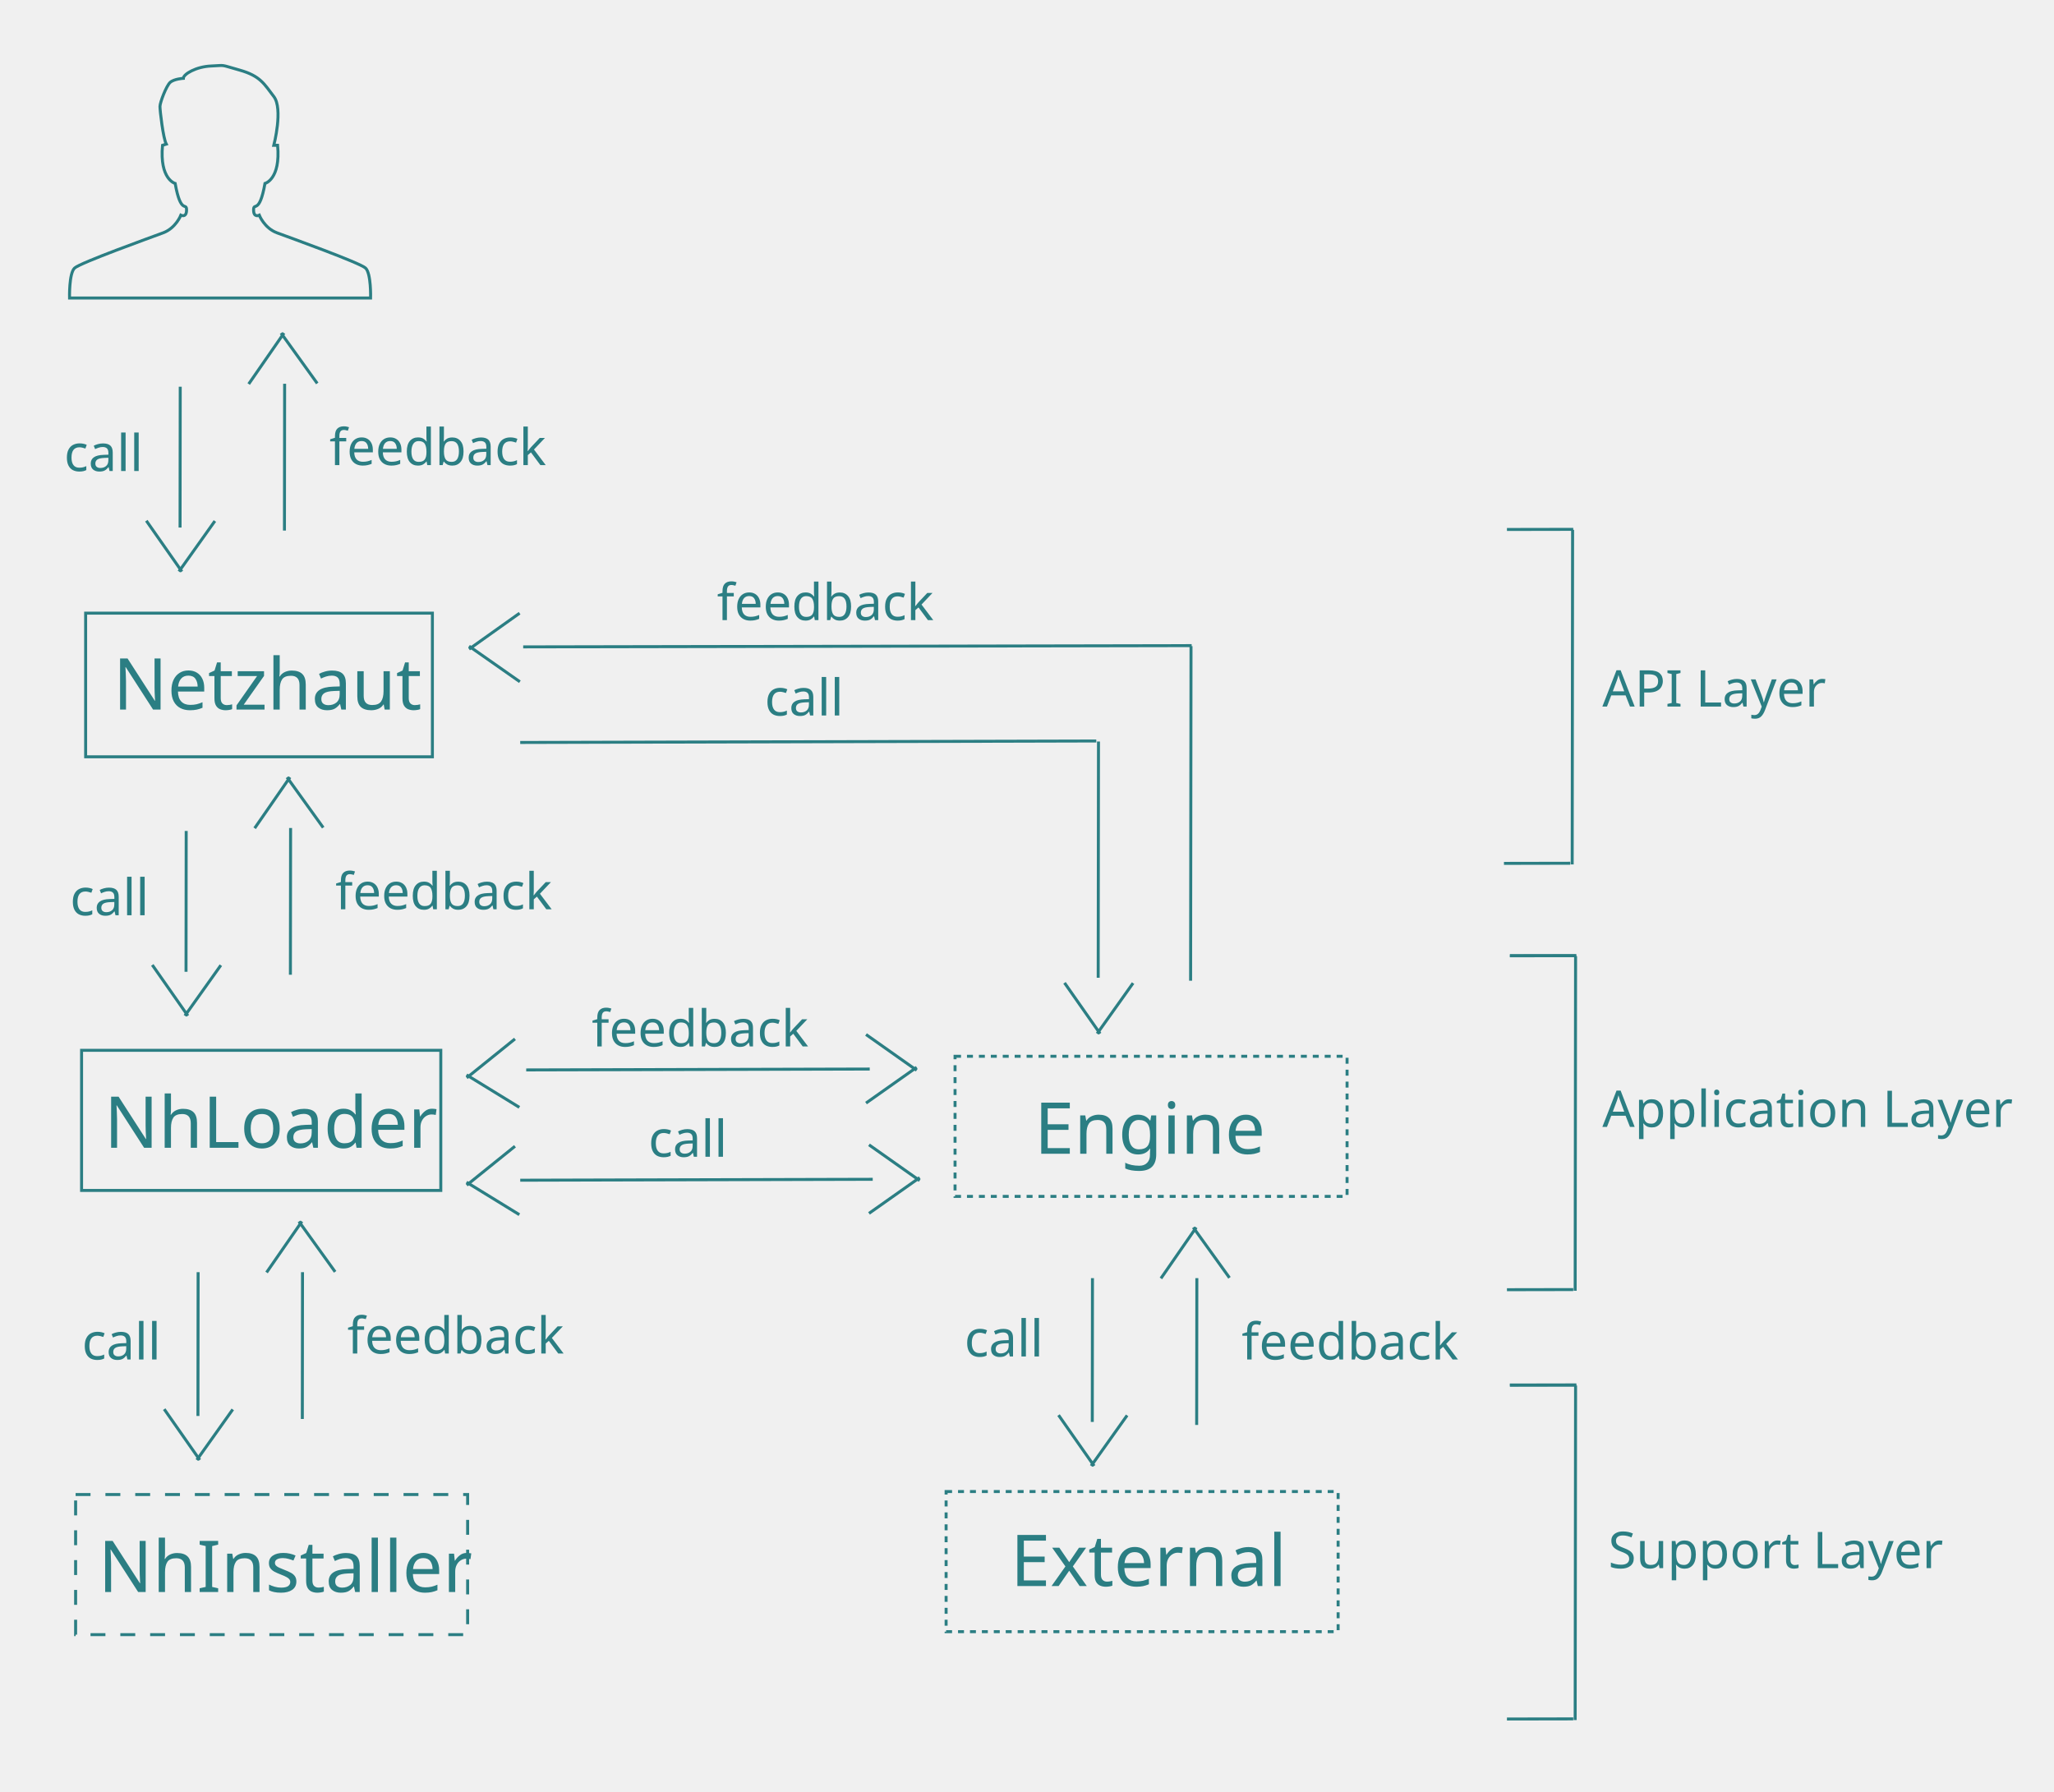
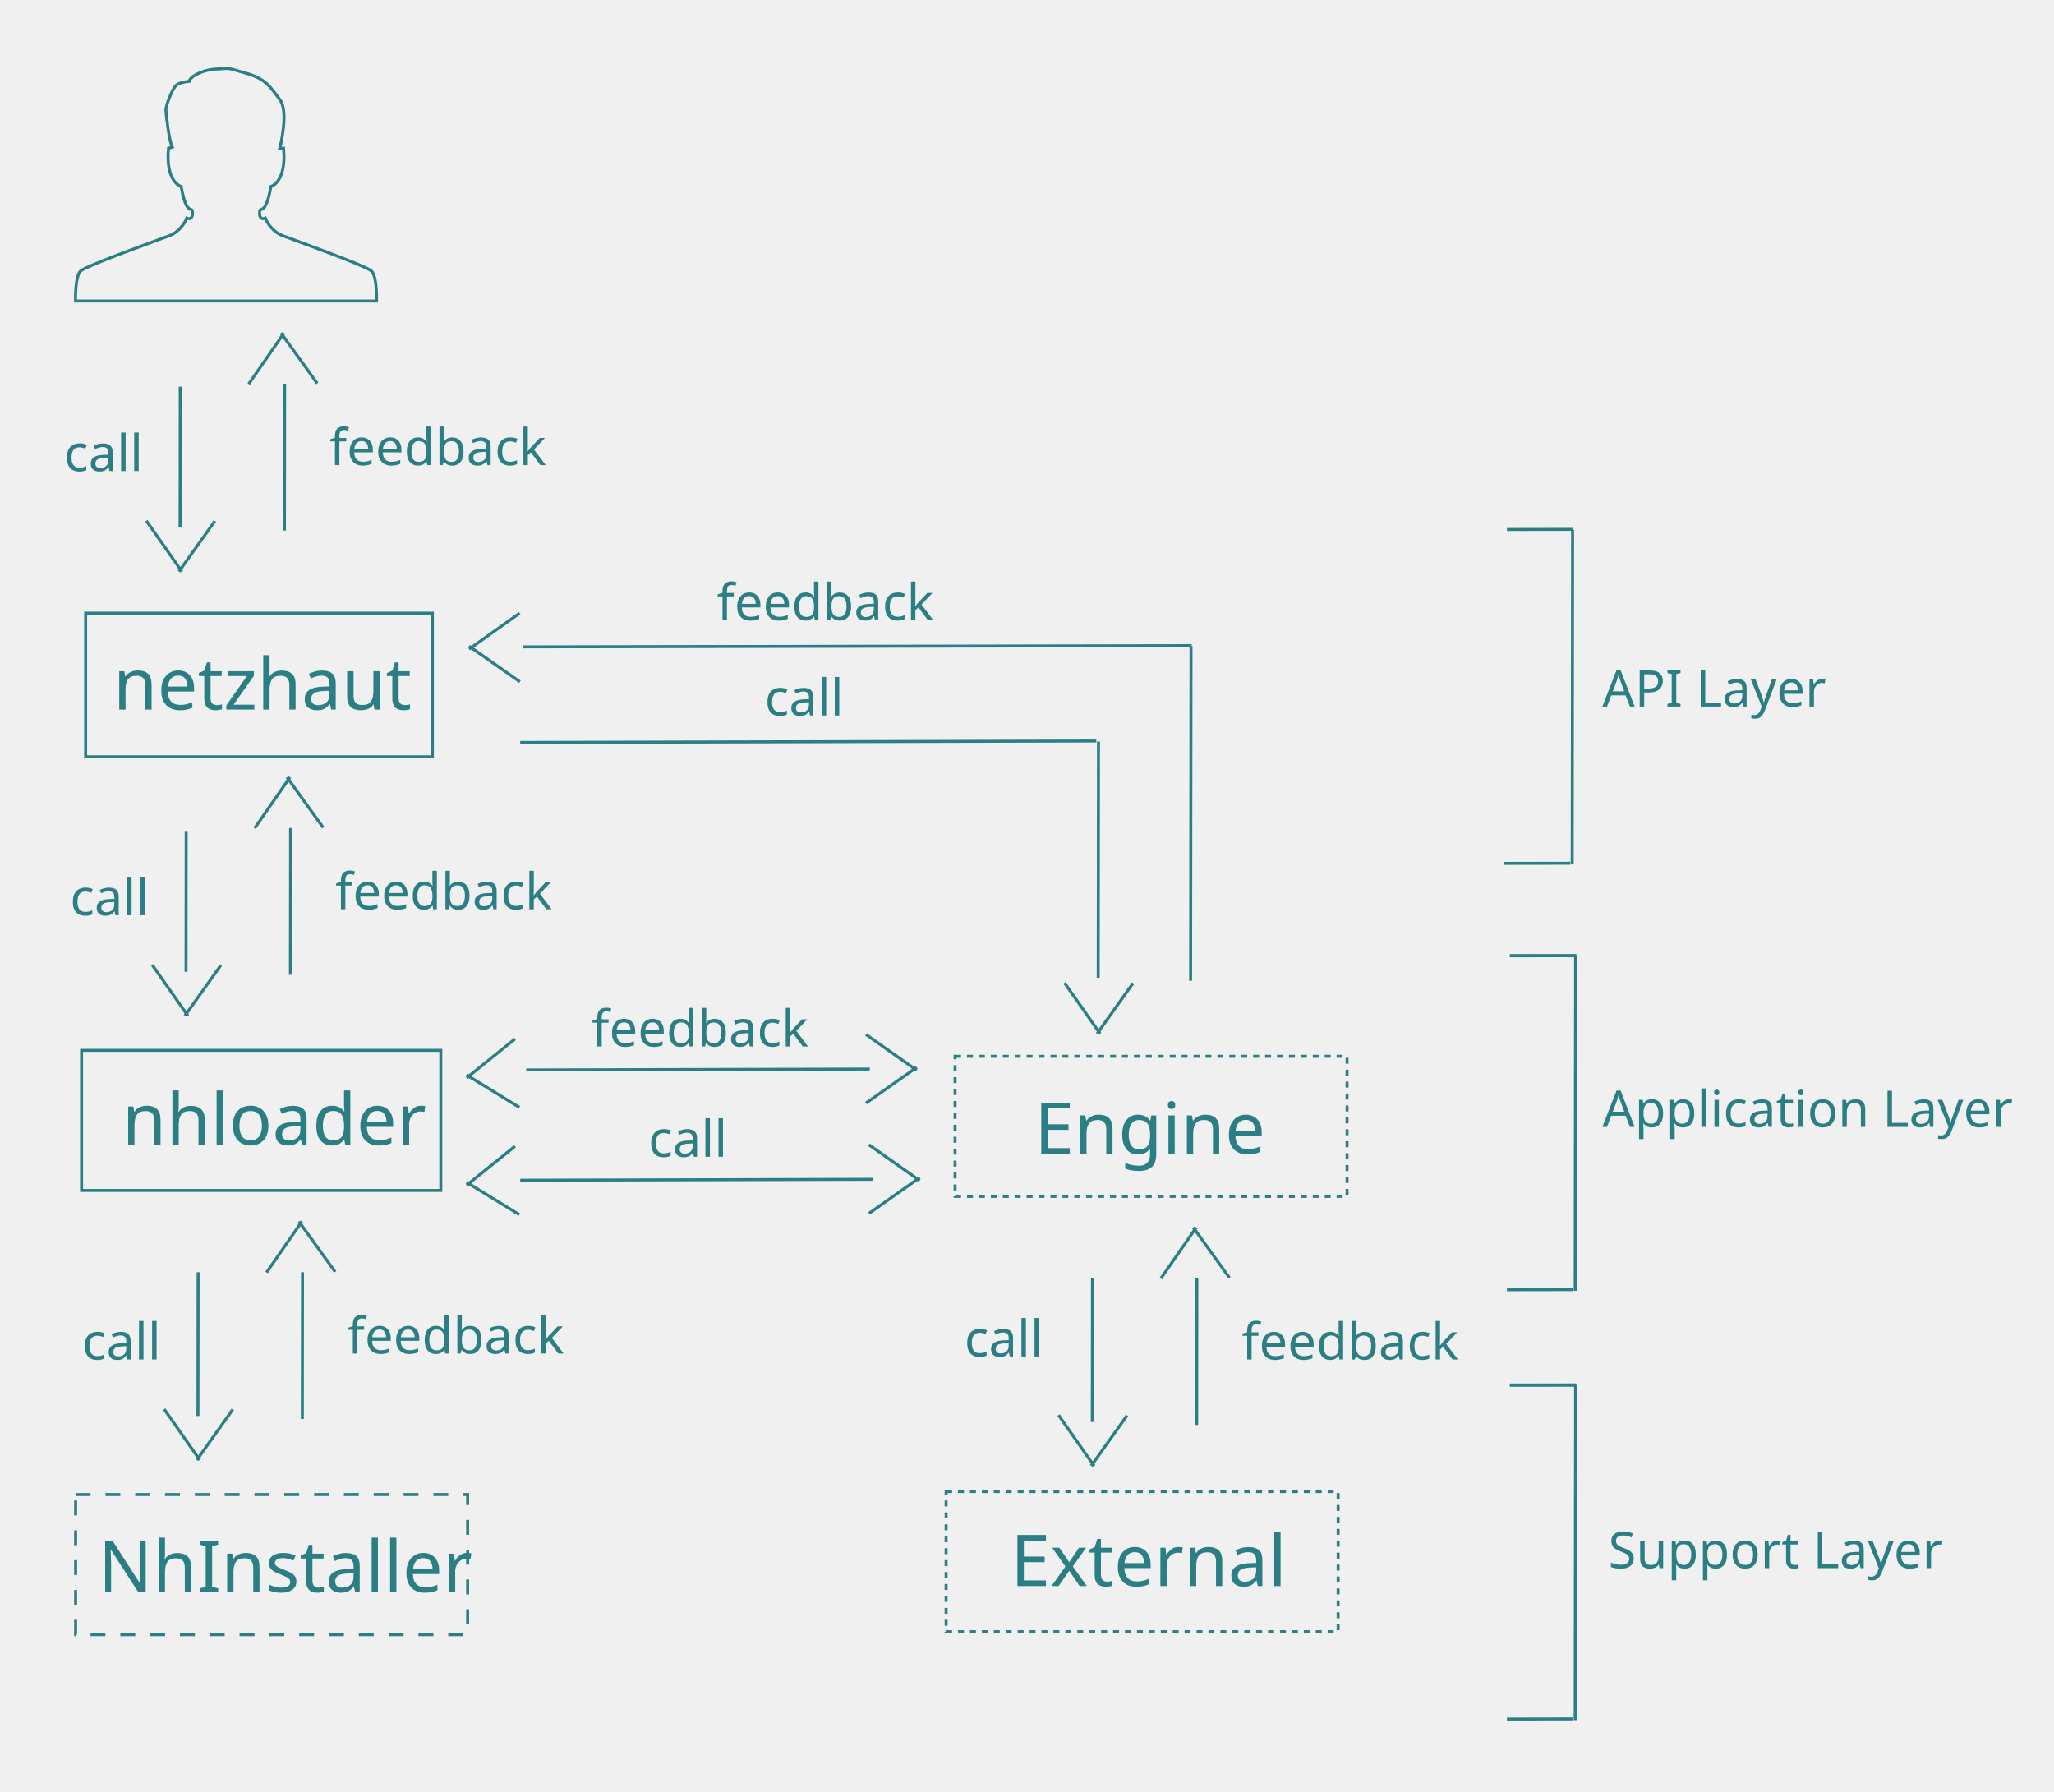
<svg xmlns="http://www.w3.org/2000/svg" width="689" height="601">
  <g>
-     <rect fill-opacity="0" id="svg_1" height="48.182" width="116.318" y="205.667" x="28.727" opacity="undefined" stroke="#2b7e83" fill="#2b7e83" />
-     <rect fill-opacity="0" id="svg_3" height="47" width="120.5" y="352.303" x="27.364" opacity="undefined" stroke="#2b7e83" fill="#2b7e83" />
-     <text xml:space="preserve" text-anchor="start" font-family="sans-serif" font-size="24" id="svg_4" y="385" x="34.955" opacity="undefined" stroke-opacity="null" stroke-dasharray="null" stroke-width="0" stroke="#2b7e83" fill="#2b7e83">NhLoader</text>
-     <text xml:space="preserve" text-anchor="start" font-family="sans-serif" font-size="24" id="svg_2" y="238" x="37.955" opacity="undefined" stroke-opacity="null" stroke-dasharray="null" stroke-width="0" stroke="#2b7e83" fill="#2b7e83">Netzhaut</text>
-     <text xml:space="preserve" text-anchor="start" font-family="sans-serif" font-size="24" id="svg_8" y="387" x="346.955" opacity="undefined" stroke-opacity="null" stroke-dasharray="null" stroke-width="0" stroke="#2b7e83" fill="#2b7e83">Engine</text>
-     <path id="svg_51" d="m91.851,48.735c0,0 3.182,-12.215 0,-16.353c-3.185,-4.138 -4.456,-6.894 -11.46,-8.867s-4.452,-1.58 -9.545,-1.378c-5.093,0.198 -9.339,2.756 -9.339,4.134c0,0 -3.182,0.198 -4.452,1.382c-1.274,1.183 -3.395,6.696 -3.395,8.077s1.061,10.642 2.121,12.612l-1.263,0.393c-1.061,11.425 4.242,12.807 4.242,12.807c1.907,10.642 3.819,6.111 3.819,8.867s-1.911,1.775 -1.911,1.775s-1.694,4.333 -5.936,5.909c-4.242,1.573 -27.792,10.044 -29.707,11.819c-1.915,1.778 -1.698,10.051 -1.698,10.051l100.985,0c0,0 0.221,-8.272 -1.694,-10.051c-1.919,-1.778 -25.468,-10.246 -29.71,-11.819c-4.242,-1.577 -5.936,-5.909 -5.936,-5.909s-1.911,0.981 -1.911,-1.775s1.911,1.775 3.822,-8.867c0,0 5.299,-1.382 4.242,-12.807l-1.274,0l-0,-0z" opacity="undefined" fill-opacity="0" stroke-dasharray="null" stroke="#2b7e83" fill="#ffffff" />
-     <line stroke-linecap="null" stroke-linejoin="null" id="svg_6" y2="302.342" x2="122.062" y1="302.342" x1="72.831" opacity="undefined" fill-opacity="null" stroke-dasharray="null" stroke-width="null" stroke="#2b7e83" fill="none" transform="rotate(270.07, 97.4464, 302.342)" />
-     <g id="svg_15" transform="rotate(-90.507, 96.845, 269.209)">
-       <line fill="none" stroke="#2b7e83" stroke-width="null" stroke-dasharray="null" stroke-opacity="null" fill-opacity="0" opacity="undefined" x1="88.345" y1="257.709" x2="105.345" y2="269.709" id="svg_12" stroke-linejoin="null" stroke-linecap="null" />
-       <line fill="none" stroke="#2b7e83" stroke-width="null" stroke-dasharray="null" stroke-opacity="null" fill-opacity="0" opacity="undefined" x1="105.345" y1="268.709" x2="88.345" y2="280.709" id="svg_13" stroke-linejoin="null" stroke-linecap="null" />
+     <rect fill="#2b7e83" stroke="#2b7e83" opacity="undefined" x="28.727" y="205.667" width="116.318" height="48.182" id="svg_1" fill-opacity="0" />
+     <rect fill="#2b7e83" stroke="#2b7e83" opacity="undefined" x="27.364" y="352.303" width="120.5" height="47" id="svg_3" fill-opacity="0" />
+     <text fill="#2b7e83" stroke="#2b7e83" stroke-width="0" stroke-dasharray="null" stroke-opacity="null" opacity="undefined" x="40.955" y="384" id="svg_4" font-size="24" font-family="sans-serif" text-anchor="start" xml:space="preserve">nhloader</text>
+     <text style="cursor: move;" fill="#2b7e83" stroke="#2b7e83" stroke-width="0" stroke-dasharray="null" stroke-opacity="null" opacity="undefined" x="37.955" y="238" id="svg_2" font-size="24" font-family="sans-serif" text-anchor="start" xml:space="preserve">netzhaut</text>
+     <text fill="#2b7e83" stroke="#2b7e83" stroke-width="0" stroke-dasharray="null" stroke-opacity="null" opacity="undefined" x="346.955" y="387" id="svg_8" font-size="24" font-family="sans-serif" text-anchor="start" xml:space="preserve">Engine</text>
+     <path fill="#ffffff" stroke="#2b7e83" stroke-dasharray="null" fill-opacity="0" opacity="undefined" d="m93.851,49.735c0,0 3.182,-12.215 0,-16.353c-3.185,-4.138 -4.456,-6.894 -11.46,-8.867s-4.452,-1.58 -9.545,-1.378c-5.093,0.198 -9.339,2.756 -9.339,4.134c0,0 -3.182,0.198 -4.452,1.382c-1.274,1.183 -3.395,6.696 -3.395,8.077s1.061,10.642 2.121,12.612l-1.263,0.393c-1.061,11.425 4.242,12.807 4.242,12.807c1.907,10.642 3.819,6.111 3.819,8.867s-1.911,1.775 -1.911,1.775s-1.694,4.333 -5.936,5.909c-4.242,1.573 -27.792,10.044 -29.707,11.819c-1.915,1.778 -1.698,10.051 -1.698,10.051l100.985,0c0,0 0.221,-8.272 -1.694,-10.051c-1.919,-1.778 -25.468,-10.246 -29.71,-11.819c-4.242,-1.577 -5.936,-5.909 -5.936,-5.909s-1.911,0.981 -1.911,-1.775s1.911,1.775 3.822,-8.867c0,0 5.299,-1.382 4.242,-12.807l-1.274,0l-0,-0z" id="svg_51" />
+     <line transform="rotate(270.07, 97.4464, 302.342)" fill="none" stroke="#2b7e83" stroke-width="null" stroke-dasharray="null" fill-opacity="null" opacity="undefined" x1="72.831" y1="302.342" x2="122.062" y2="302.342" id="svg_6" stroke-linejoin="null" stroke-linecap="null" />
+     <g transform="rotate(-90.507, 96.845, 269.209)" id="svg_15">
+       <line stroke-linecap="null" stroke-linejoin="null" id="svg_12" y2="269.709" x2="105.345" y1="257.709" x1="88.345" opacity="undefined" fill-opacity="0" stroke-opacity="null" stroke-dasharray="null" stroke-width="null" stroke="#2b7e83" fill="none" />
+       <line stroke-linecap="null" stroke-linejoin="null" id="svg_13" y2="280.709" x2="88.345" y1="268.709" x1="105.345" opacity="undefined" fill-opacity="0" stroke-opacity="null" stroke-dasharray="null" stroke-width="null" stroke="#2b7e83" fill="none" />
    </g>
-     <text xml:space="preserve" text-anchor="start" font-family="sans-serif" font-size="24" id="svg_36" y="532" x="338.955" opacity="undefined" stroke-opacity="null" stroke-dasharray="null" stroke-width="0" stroke="#2b7e83" fill="#2b7e83">External</text>
-     <line stroke-linecap="null" stroke-linejoin="null" id="svg_44" y2="302.34" x2="86.047" y1="302.34" x1="38.811" opacity="undefined" fill-opacity="null" stroke-dasharray="null" stroke-width="null" stroke="#2b7e83" fill="none" transform="rotate(270.07, 62.4293, 302.34)" />
-     <g id="svg_49" transform="rotate(90.2184, 62.551, 332.213)">
-       <line fill="none" stroke="#2b7e83" stroke-width="null" stroke-dasharray="null" stroke-opacity="null" fill-opacity="0" opacity="undefined" x1="54.051" y1="320.713" x2="71.051" y2="332.713" id="svg_45" stroke-linejoin="null" stroke-linecap="null" />
-       <line fill="none" stroke="#2b7e83" stroke-width="null" stroke-dasharray="null" stroke-opacity="null" fill-opacity="0" opacity="undefined" x1="71.051" y1="331.713" x2="54.051" y2="343.713" id="svg_46" stroke-linejoin="null" stroke-linecap="null" />
+     <text fill="#2b7e83" stroke="#2b7e83" stroke-width="0" stroke-dasharray="null" stroke-opacity="null" opacity="undefined" x="338.955" y="532" id="svg_36" font-size="24" font-family="sans-serif" text-anchor="start" xml:space="preserve">External</text>
+     <line transform="rotate(270.07, 62.4293, 302.34)" fill="none" stroke="#2b7e83" stroke-width="null" stroke-dasharray="null" fill-opacity="null" opacity="undefined" x1="38.811" y1="302.34" x2="86.047" y2="302.34" id="svg_44" stroke-linejoin="null" stroke-linecap="null" />
+     <g transform="rotate(90.2184, 62.551, 332.213)" id="svg_49">
+       <line stroke-linecap="null" stroke-linejoin="null" id="svg_45" y2="332.713" x2="71.051" y1="320.713" x1="54.051" opacity="undefined" fill-opacity="0" stroke-opacity="null" stroke-dasharray="null" stroke-width="null" stroke="#2b7e83" fill="none" />
+       <line stroke-linecap="null" stroke-linejoin="null" id="svg_46" y2="343.713" x2="54.051" y1="331.713" x1="71.051" opacity="undefined" fill-opacity="0" stroke-opacity="null" stroke-dasharray="null" stroke-width="null" stroke="#2b7e83" fill="none" />
    </g>
-     <text fill="#2b7e83" stroke="#2b7e83" stroke-width="0" stroke-dasharray="null" stroke-opacity="null" fill-opacity="null" opacity="undefined" x="23.5" y="307" id="svg_50" font-size="17" font-family="sans-serif" text-anchor="start" xml:space="preserve">call</text>
-     <text fill="#2b7e83" stroke="#2b7e83" stroke-width="0" stroke-dasharray="null" stroke-opacity="null" fill-opacity="null" opacity="undefined" x="112.5" y="305" id="svg_52" font-size="17" font-family="sans-serif" text-anchor="start" xml:space="preserve">feedback</text>
-     <line stroke-linecap="null" stroke-linejoin="null" id="svg_63" y2="272.846" x2="455.562" y1="272.846" x1="343.337" opacity="undefined" fill-opacity="null" stroke-dasharray="null" stroke-width="null" stroke="#2b7e83" fill="none" transform="rotate(270.07, 399.449, 272.846)" />
-     <g id="svg_66" transform="rotate(179.792, 165.845, 217.209)">
-       <line fill="none" stroke="#2b7e83" stroke-width="null" stroke-dasharray="null" stroke-opacity="null" fill-opacity="0" opacity="undefined" x1="157.345" y1="205.709" x2="174.345" y2="217.709" id="svg_64" stroke-linejoin="null" stroke-linecap="null" />
-       <line fill="none" stroke="#2b7e83" stroke-width="null" stroke-dasharray="null" stroke-opacity="null" fill-opacity="0" opacity="undefined" x1="174.345" y1="216.709" x2="157.345" y2="228.709" id="svg_65" stroke-linejoin="null" stroke-linecap="null" />
+     <text xml:space="preserve" text-anchor="start" font-family="sans-serif" font-size="17" id="svg_50" y="307" x="23.5" opacity="undefined" fill-opacity="null" stroke-opacity="null" stroke-dasharray="null" stroke-width="0" stroke="#2b7e83" fill="#2b7e83">call</text>
+     <text xml:space="preserve" text-anchor="start" font-family="sans-serif" font-size="17" id="svg_52" y="305" x="112.5" opacity="undefined" fill-opacity="null" stroke-opacity="null" stroke-dasharray="null" stroke-width="0" stroke="#2b7e83" fill="#2b7e83">feedback</text>
+     <line transform="rotate(270.07, 399.449, 272.846)" fill="none" stroke="#2b7e83" stroke-width="null" stroke-dasharray="null" fill-opacity="null" opacity="undefined" x1="343.337" y1="272.846" x2="455.562" y2="272.846" id="svg_63" stroke-linejoin="null" stroke-linecap="null" />
+     <g transform="rotate(179.792, 165.845, 217.209)" id="svg_66">
+       <line stroke-linecap="null" stroke-linejoin="null" id="svg_64" y2="217.709" x2="174.345" y1="205.709" x1="157.345" opacity="undefined" fill-opacity="0" stroke-opacity="null" stroke-dasharray="null" stroke-width="null" stroke="#2b7e83" fill="none" />
+       <line stroke-linecap="null" stroke-linejoin="null" id="svg_65" y2="228.709" x2="157.345" y1="216.709" x1="174.345" opacity="undefined" fill-opacity="0" stroke-opacity="null" stroke-dasharray="null" stroke-width="null" stroke="#2b7e83" fill="none" />
    </g>
-     <line stroke-linecap="null" stroke-linejoin="null" id="svg_67" y2="288.341" x2="408.046" y1="288.341" x1="328.816" opacity="undefined" fill-opacity="null" stroke-dasharray="null" stroke-width="null" stroke="#2b7e83" fill="none" transform="rotate(270.07, 368.431, 288.341)" />
-     <g id="svg_70" transform="rotate(90.2184, 368.551, 338.213)">
-       <line fill="none" stroke="#2b7e83" stroke-width="null" stroke-dasharray="null" stroke-opacity="null" fill-opacity="0" opacity="undefined" x1="360.051" y1="326.713" x2="377.051" y2="338.713" id="svg_68" stroke-linejoin="null" stroke-linecap="null" />
-       <line fill="none" stroke="#2b7e83" stroke-width="null" stroke-dasharray="null" stroke-opacity="null" fill-opacity="0" opacity="undefined" x1="377.051" y1="337.713" x2="360.051" y2="349.713" id="svg_69" stroke-linejoin="null" stroke-linecap="null" />
+     <line transform="rotate(270.07, 368.431, 288.341)" fill="none" stroke="#2b7e83" stroke-width="null" stroke-dasharray="null" fill-opacity="null" opacity="undefined" x1="328.816" y1="288.341" x2="408.046" y2="288.341" id="svg_67" stroke-linejoin="null" stroke-linecap="null" />
+     <g transform="rotate(90.2184, 368.551, 338.213)" id="svg_70">
+       <line stroke-linecap="null" stroke-linejoin="null" id="svg_68" y2="338.713" x2="377.051" y1="326.713" x1="360.051" opacity="undefined" fill-opacity="0" stroke-opacity="null" stroke-dasharray="null" stroke-width="null" stroke="#2b7e83" fill="none" />
+       <line stroke-linecap="null" stroke-linejoin="null" id="svg_69" y2="349.713" x2="360.051" y1="337.713" x1="377.051" opacity="undefined" fill-opacity="0" stroke-opacity="null" stroke-dasharray="null" stroke-width="null" stroke="#2b7e83" fill="none" />
    </g>
-     <text fill="#2b7e83" stroke="#2b7e83" stroke-width="0" stroke-dasharray="null" stroke-opacity="null" fill-opacity="null" opacity="undefined" x="256.5" y="240" id="svg_71" font-size="17" font-family="sans-serif" text-anchor="start" xml:space="preserve">call</text>
-     <line stroke-linecap="null" stroke-linejoin="null" id="svg_73" y2="248.793" x2="367.746" y1="248.793" x1="174.499" opacity="undefined" fill-opacity="null" stroke-dasharray="null" stroke-width="null" stroke="#2b7e83" fill="none" transform="rotate(179.852, 271.123, 248.793)" />
-     <text fill="#2b7e83" stroke="#2b7e83" stroke-width="0" stroke-dasharray="null" stroke-opacity="null" fill-opacity="null" opacity="undefined" x="240.5" y="208" id="svg_74" font-size="17" font-family="sans-serif" text-anchor="start" xml:space="preserve">feedback</text>
-     <line stroke-linecap="null" stroke-linejoin="null" id="svg_75" y2="216.768" x2="399.735" y1="216.768" x1="175.498" opacity="undefined" fill-opacity="null" stroke-dasharray="null" stroke-width="null" stroke="#2b7e83" fill="none" transform="rotate(179.892, 287.617, 216.768)" />
-     <line stroke-linecap="null" stroke-linejoin="null" id="svg_82" y2="395.722" x2="292.75" y1="395.722" x1="174.51" opacity="undefined" fill-opacity="null" stroke-dasharray="null" stroke-width="null" stroke="#2b7e83" fill="none" transform="rotate(179.852, 233.63, 395.722)" />
-     <g id="svg_85" transform="rotate(0.147607, 165.365, 395.935)">
-       <line fill="none" stroke="#2b7e83" stroke-width="null" stroke-dasharray="null" stroke-opacity="null" fill-opacity="0" opacity="undefined" x1="156.865" y1="395.988" x2="173.865" y2="407.988" id="svg_83" stroke-linejoin="null" stroke-linecap="null" transform="rotate(176.192, 165.365, 401.988)" />
-       <line fill="none" stroke="#2b7e83" stroke-width="null" stroke-dasharray="null" stroke-opacity="null" fill-opacity="0" opacity="undefined" x1="173.135" y1="385.012" x2="156.135" y2="397.012" id="svg_84" stroke-linejoin="null" stroke-linecap="null" transform="rotate(176.192, 164.635, 391.012)" />
+     <text xml:space="preserve" text-anchor="start" font-family="sans-serif" font-size="17" id="svg_71" y="240" x="256.5" opacity="undefined" fill-opacity="null" stroke-opacity="null" stroke-dasharray="null" stroke-width="0" stroke="#2b7e83" fill="#2b7e83">call</text>
+     <line transform="rotate(179.852, 271.123, 248.793)" fill="none" stroke="#2b7e83" stroke-width="null" stroke-dasharray="null" fill-opacity="null" opacity="undefined" x1="174.499" y1="248.793" x2="367.746" y2="248.793" id="svg_73" stroke-linejoin="null" stroke-linecap="null" />
+     <text xml:space="preserve" text-anchor="start" font-family="sans-serif" font-size="17" id="svg_74" y="208" x="240.5" opacity="undefined" fill-opacity="null" stroke-opacity="null" stroke-dasharray="null" stroke-width="0" stroke="#2b7e83" fill="#2b7e83">feedback</text>
+     <line transform="rotate(179.892, 287.617, 216.768)" fill="none" stroke="#2b7e83" stroke-width="null" stroke-dasharray="null" fill-opacity="null" opacity="undefined" x1="175.498" y1="216.768" x2="399.735" y2="216.768" id="svg_75" stroke-linejoin="null" stroke-linecap="null" />
+     <line transform="rotate(179.852, 233.63, 395.722)" fill="none" stroke="#2b7e83" stroke-width="null" stroke-dasharray="null" fill-opacity="null" opacity="undefined" x1="174.51" y1="395.722" x2="292.75" y2="395.722" id="svg_82" stroke-linejoin="null" stroke-linecap="null" />
+     <g transform="rotate(0.147607, 165.365, 395.935)" id="svg_85">
+       <line transform="rotate(176.192, 165.365, 401.988)" stroke-linecap="null" stroke-linejoin="null" id="svg_83" y2="407.988" x2="173.865" y1="395.988" x1="156.865" opacity="undefined" fill-opacity="0" stroke-opacity="null" stroke-dasharray="null" stroke-width="null" stroke="#2b7e83" fill="none" />
+       <line transform="rotate(176.192, 164.635, 391.012)" stroke-linecap="null" stroke-linejoin="null" id="svg_84" y2="397.012" x2="156.135" y1="385.012" x1="173.135" opacity="undefined" fill-opacity="0" stroke-opacity="null" stroke-dasharray="null" stroke-width="null" stroke="#2b7e83" fill="none" />
    </g>
-     <line stroke-linecap="null" stroke-linejoin="null" id="svg_86" y2="358.733" x2="291.748" y1="358.733" x1="176.513" opacity="undefined" fill-opacity="null" stroke-dasharray="null" stroke-width="null" stroke="#2b7e83" fill="none" transform="rotate(179.852, 234.13, 358.733)" />
+     <line transform="rotate(179.852, 234.13, 358.733)" fill="none" stroke="#2b7e83" stroke-width="null" stroke-dasharray="null" fill-opacity="null" opacity="undefined" x1="176.513" y1="358.733" x2="291.748" y2="358.733" id="svg_86" stroke-linejoin="null" stroke-linecap="null" />
    <g id="svg_89">
-       <line fill="none" stroke="#2b7e83" stroke-width="null" stroke-dasharray="null" stroke-opacity="null" fill-opacity="0" opacity="undefined" x1="290.5" y1="347" x2="307.5" y2="359" id="svg_87" stroke-linejoin="null" stroke-linecap="null" />
-       <line fill="none" stroke="#2b7e83" stroke-width="null" stroke-dasharray="null" stroke-opacity="null" fill-opacity="0" opacity="undefined" x1="307.5" y1="358" x2="290.5" y2="370" id="svg_88" stroke-linejoin="null" stroke-linecap="null" />
+       <line stroke-linecap="null" stroke-linejoin="null" id="svg_87" y2="359" x2="307.5" y1="347" x1="290.5" opacity="undefined" fill-opacity="0" stroke-opacity="null" stroke-dasharray="null" stroke-width="null" stroke="#2b7e83" fill="none" />
+       <line stroke-linecap="null" stroke-linejoin="null" id="svg_88" y2="370" x2="290.5" y1="358" x1="307.5" opacity="undefined" fill-opacity="0" stroke-opacity="null" stroke-dasharray="null" stroke-width="null" stroke="#2b7e83" fill="none" />
    </g>
-     <text fill="#2b7e83" stroke="#2b7e83" stroke-width="0" stroke-dasharray="null" stroke-opacity="null" fill-opacity="null" opacity="undefined" x="217.5" y="388" id="svg_90" font-size="17" font-family="sans-serif" text-anchor="start" xml:space="preserve">call</text>
-     <text style="cursor: move;" fill="#2b7e83" stroke="#2b7e83" stroke-width="0" stroke-dasharray="null" stroke-opacity="null" fill-opacity="null" opacity="undefined" x="198.5" y="351" id="svg_91" font-size="17" font-family="sans-serif" text-anchor="start" xml:space="preserve">feedback</text>
-     <line stroke-linecap="null" stroke-linejoin="null" id="svg_102" y2="453.344" x2="426.065" y1="453.344" x1="376.827" opacity="undefined" fill-opacity="null" stroke-dasharray="null" stroke-width="null" stroke="#2b7e83" fill="none" transform="rotate(270.07, 401.446, 453.344)" />
-     <g id="svg_105" transform="rotate(-90.507, 400.845, 420.209)">
-       <line fill="none" stroke="#2b7e83" stroke-width="null" stroke-dasharray="null" stroke-opacity="null" fill-opacity="0" opacity="undefined" x1="392.345" y1="408.709" x2="409.345" y2="420.709" id="svg_103" stroke-linejoin="null" stroke-linecap="null" />
-       <line fill="none" stroke="#2b7e83" stroke-width="null" stroke-dasharray="null" stroke-opacity="null" fill-opacity="0" opacity="undefined" x1="409.345" y1="419.709" x2="392.345" y2="431.709" id="svg_104" stroke-linejoin="null" stroke-linecap="null" />
+     <text xml:space="preserve" text-anchor="start" font-family="sans-serif" font-size="17" id="svg_90" y="388" x="217.5" opacity="undefined" fill-opacity="null" stroke-opacity="null" stroke-dasharray="null" stroke-width="0" stroke="#2b7e83" fill="#2b7e83">call</text>
+     <text xml:space="preserve" text-anchor="start" font-family="sans-serif" font-size="17" id="svg_91" y="351" x="198.5" opacity="undefined" fill-opacity="null" stroke-opacity="null" stroke-dasharray="null" stroke-width="0" stroke="#2b7e83" fill="#2b7e83">feedback</text>
+     <line transform="rotate(270.07, 401.446, 453.344)" fill="none" stroke="#2b7e83" stroke-width="null" stroke-dasharray="null" fill-opacity="null" opacity="undefined" x1="376.827" y1="453.344" x2="426.065" y2="453.344" id="svg_102" stroke-linejoin="null" stroke-linecap="null" />
+     <g transform="rotate(-90.507, 400.845, 420.209)" id="svg_105">
+       <line stroke-linecap="null" stroke-linejoin="null" id="svg_103" y2="420.709" x2="409.345" y1="408.709" x1="392.345" opacity="undefined" fill-opacity="0" stroke-opacity="null" stroke-dasharray="null" stroke-width="null" stroke="#2b7e83" fill="none" />
+       <line stroke-linecap="null" stroke-linejoin="null" id="svg_104" y2="431.709" x2="392.345" y1="419.709" x1="409.345" opacity="undefined" fill-opacity="0" stroke-opacity="null" stroke-dasharray="null" stroke-width="null" stroke="#2b7e83" fill="none" />
    </g>
-     <line stroke-linecap="null" stroke-linejoin="null" id="svg_106" y2="452.839" x2="390.55" y1="452.839" x1="342.31" opacity="undefined" fill-opacity="null" stroke-dasharray="null" stroke-width="null" stroke="#2b7e83" fill="none" transform="rotate(270.07, 366.43, 452.839)" />
-     <g id="svg_109" transform="rotate(90.2184, 366.551, 483.213)">
-       <line fill="none" stroke="#2b7e83" stroke-width="null" stroke-dasharray="null" stroke-opacity="null" fill-opacity="0" opacity="undefined" x1="358.051" y1="471.713" x2="375.051" y2="483.713" id="svg_107" stroke-linejoin="null" stroke-linecap="null" />
-       <line fill="none" stroke="#2b7e83" stroke-width="null" stroke-dasharray="null" stroke-opacity="null" fill-opacity="0" opacity="undefined" x1="375.051" y1="482.713" x2="358.051" y2="494.713" id="svg_108" stroke-linejoin="null" stroke-linecap="null" />
+     <line transform="rotate(270.07, 366.43, 452.839)" fill="none" stroke="#2b7e83" stroke-width="null" stroke-dasharray="null" fill-opacity="null" opacity="undefined" x1="342.31" y1="452.839" x2="390.55" y2="452.839" id="svg_106" stroke-linejoin="null" stroke-linecap="null" />
+     <g transform="rotate(90.2184, 366.551, 483.213)" id="svg_109">
+       <line stroke-linecap="null" stroke-linejoin="null" id="svg_107" y2="483.713" x2="375.051" y1="471.713" x1="358.051" opacity="undefined" fill-opacity="0" stroke-opacity="null" stroke-dasharray="null" stroke-width="null" stroke="#2b7e83" fill="none" />
+       <line stroke-linecap="null" stroke-linejoin="null" id="svg_108" y2="494.713" x2="358.051" y1="482.713" x1="375.051" opacity="undefined" fill-opacity="0" stroke-opacity="null" stroke-dasharray="null" stroke-width="null" stroke="#2b7e83" fill="none" />
    </g>
-     <text fill="#2b7e83" stroke="#2b7e83" stroke-width="0" stroke-dasharray="null" stroke-opacity="null" fill-opacity="null" opacity="undefined" x="323.5" y="455" id="svg_110" font-size="17" font-family="sans-serif" text-anchor="start" xml:space="preserve">call</text>
-     <text fill="#2b7e83" stroke="#2b7e83" stroke-width="0" stroke-dasharray="null" stroke-opacity="null" fill-opacity="null" opacity="undefined" x="416.5" y="456" id="svg_111" font-size="17" font-family="sans-serif" text-anchor="start" xml:space="preserve">feedback</text>
-     <line stroke-linecap="null" stroke-linejoin="null" id="svg_112" y2="153.345" x2="120.065" y1="153.345" x1="70.828" opacity="undefined" fill-opacity="null" stroke-dasharray="null" stroke-width="null" stroke="#2b7e83" fill="none" transform="rotate(270.07, 95.4466, 153.345)" />
-     <g id="svg_115" transform="rotate(-90.507, 94.845, 120.209)">
-       <line fill="none" stroke="#2b7e83" stroke-width="null" stroke-dasharray="null" stroke-opacity="null" fill-opacity="0" opacity="undefined" x1="86.345" y1="108.709" x2="103.345" y2="120.709" id="svg_113" stroke-linejoin="null" stroke-linecap="null" />
-       <line fill="none" stroke="#2b7e83" stroke-width="null" stroke-dasharray="null" stroke-opacity="null" fill-opacity="0" opacity="undefined" x1="103.345" y1="119.709" x2="86.345" y2="131.709" id="svg_114" stroke-linejoin="null" stroke-linecap="null" />
+     <text xml:space="preserve" text-anchor="start" font-family="sans-serif" font-size="17" id="svg_110" y="455" x="323.5" opacity="undefined" fill-opacity="null" stroke-opacity="null" stroke-dasharray="null" stroke-width="0" stroke="#2b7e83" fill="#2b7e83">call</text>
+     <text xml:space="preserve" text-anchor="start" font-family="sans-serif" font-size="17" id="svg_111" y="456" x="416.5" opacity="undefined" fill-opacity="null" stroke-opacity="null" stroke-dasharray="null" stroke-width="0" stroke="#2b7e83" fill="#2b7e83">feedback</text>
+     <line transform="rotate(270.07, 95.4466, 153.345)" fill="none" stroke="#2b7e83" stroke-width="null" stroke-dasharray="null" fill-opacity="null" opacity="undefined" x1="70.828" y1="153.345" x2="120.065" y2="153.345" id="svg_112" stroke-linejoin="null" stroke-linecap="null" />
+     <g transform="rotate(-90.507, 94.845, 120.209)" id="svg_115">
+       <line stroke-linecap="null" stroke-linejoin="null" id="svg_113" y2="120.709" x2="103.345" y1="108.709" x1="86.345" opacity="undefined" fill-opacity="0" stroke-opacity="null" stroke-dasharray="null" stroke-width="null" stroke="#2b7e83" fill="none" />
+       <line stroke-linecap="null" stroke-linejoin="null" id="svg_114" y2="131.709" x2="86.345" y1="119.709" x1="103.345" opacity="undefined" fill-opacity="0" stroke-opacity="null" stroke-dasharray="null" stroke-width="null" stroke="#2b7e83" fill="none" />
    </g>
-     <line stroke-linecap="null" stroke-linejoin="null" id="svg_116" y2="153.341" x2="84.047" y1="153.341" x1="36.812" opacity="undefined" fill-opacity="null" stroke-dasharray="null" stroke-width="null" stroke="#2b7e83" fill="none" transform="rotate(270.07, 60.4293, 153.341)" />
-     <g id="svg_119" transform="rotate(90.2184, 60.551, 183.213)">
-       <line fill="none" stroke="#2b7e83" stroke-width="null" stroke-dasharray="null" stroke-opacity="null" fill-opacity="0" opacity="undefined" x1="52.051" y1="171.713" x2="69.051" y2="183.713" id="svg_117" stroke-linejoin="null" stroke-linecap="null" />
-       <line fill="none" stroke="#2b7e83" stroke-width="null" stroke-dasharray="null" stroke-opacity="null" fill-opacity="0" opacity="undefined" x1="69.051" y1="182.713" x2="52.051" y2="194.713" id="svg_118" stroke-linejoin="null" stroke-linecap="null" />
+     <line transform="rotate(270.07, 60.4293, 153.341)" fill="none" stroke="#2b7e83" stroke-width="null" stroke-dasharray="null" fill-opacity="null" opacity="undefined" x1="36.812" y1="153.341" x2="84.047" y2="153.341" id="svg_116" stroke-linejoin="null" stroke-linecap="null" />
+     <g transform="rotate(90.2184, 60.551, 183.213)" id="svg_119">
+       <line stroke-linecap="null" stroke-linejoin="null" id="svg_117" y2="183.713" x2="69.051" y1="171.713" x1="52.051" opacity="undefined" fill-opacity="0" stroke-opacity="null" stroke-dasharray="null" stroke-width="null" stroke="#2b7e83" fill="none" />
+       <line stroke-linecap="null" stroke-linejoin="null" id="svg_118" y2="194.713" x2="52.051" y1="182.713" x1="69.051" opacity="undefined" fill-opacity="0" stroke-opacity="null" stroke-dasharray="null" stroke-width="null" stroke="#2b7e83" fill="none" />
    </g>
-     <text fill="#2b7e83" stroke="#2b7e83" stroke-width="0" stroke-dasharray="null" stroke-opacity="null" fill-opacity="null" opacity="undefined" x="21.5" y="158" id="svg_120" font-size="17" font-family="sans-serif" text-anchor="start" xml:space="preserve">call</text>
-     <text fill="#2b7e83" stroke="#2b7e83" stroke-width="0" stroke-dasharray="null" stroke-opacity="null" fill-opacity="null" opacity="undefined" x="110.5" y="156" id="svg_121" font-size="17" font-family="sans-serif" text-anchor="start" xml:space="preserve">feedback</text>
-     <rect fill-opacity="0" id="svg_122" height="47" width="131.5" y="501.303" x="25.364" opacity="undefined" stroke="#2b7e83" fill="#2b7e83" stroke-dasharray="5,5" />
-     <text xml:space="preserve" text-anchor="start" font-family="sans-serif" font-size="24" id="svg_123" y="534" x="32.955" opacity="undefined" stroke-opacity="null" stroke-dasharray="null" stroke-width="0" stroke="#2b7e83" fill="#2b7e83">NhInstaller</text>
-     <line stroke-linecap="null" stroke-linejoin="null" id="svg_124" y2="451.343" x2="126.063" y1="451.343" x1="76.83" opacity="undefined" fill-opacity="null" stroke-dasharray="null" stroke-width="null" stroke="#2b7e83" fill="none" transform="rotate(270.07, 101.446, 451.343)" />
-     <g id="svg_127" transform="rotate(-90.507, 100.845, 418.209)">
-       <line fill="none" stroke="#2b7e83" stroke-width="null" stroke-dasharray="null" stroke-opacity="null" fill-opacity="0" opacity="undefined" x1="92.345" y1="406.709" x2="109.345" y2="418.709" id="svg_125" stroke-linejoin="null" stroke-linecap="null" />
-       <line fill="none" stroke="#2b7e83" stroke-width="null" stroke-dasharray="null" stroke-opacity="null" fill-opacity="0" opacity="undefined" x1="109.345" y1="417.709" x2="92.345" y2="429.709" id="svg_126" stroke-linejoin="null" stroke-linecap="null" />
+     <text xml:space="preserve" text-anchor="start" font-family="sans-serif" font-size="17" id="svg_120" y="158" x="21.5" opacity="undefined" fill-opacity="null" stroke-opacity="null" stroke-dasharray="null" stroke-width="0" stroke="#2b7e83" fill="#2b7e83">call</text>
+     <text xml:space="preserve" text-anchor="start" font-family="sans-serif" font-size="17" id="svg_121" y="156" x="110.5" opacity="undefined" fill-opacity="null" stroke-opacity="null" stroke-dasharray="null" stroke-width="0" stroke="#2b7e83" fill="#2b7e83">feedback</text>
+     <rect stroke-dasharray="5,5" fill="#2b7e83" stroke="#2b7e83" opacity="undefined" x="25.364" y="501.303" width="131.5" height="47" id="svg_122" fill-opacity="0" />
+     <text fill="#2b7e83" stroke="#2b7e83" stroke-width="0" stroke-dasharray="null" stroke-opacity="null" opacity="undefined" x="32.955" y="534" id="svg_123" font-size="24" font-family="sans-serif" text-anchor="start" xml:space="preserve">NhInstaller</text>
+     <line transform="rotate(270.07, 101.446, 451.343)" fill="none" stroke="#2b7e83" stroke-width="null" stroke-dasharray="null" fill-opacity="null" opacity="undefined" x1="76.83" y1="451.343" x2="126.063" y2="451.343" id="svg_124" stroke-linejoin="null" stroke-linecap="null" />
+     <g transform="rotate(-90.507, 100.845, 418.209)" id="svg_127">
+       <line stroke-linecap="null" stroke-linejoin="null" id="svg_125" y2="418.709" x2="109.345" y1="406.709" x1="92.345" opacity="undefined" fill-opacity="0" stroke-opacity="null" stroke-dasharray="null" stroke-width="null" stroke="#2b7e83" fill="none" />
+       <line stroke-linecap="null" stroke-linejoin="null" id="svg_126" y2="429.709" x2="92.345" y1="417.709" x1="109.345" opacity="undefined" fill-opacity="0" stroke-opacity="null" stroke-dasharray="null" stroke-width="null" stroke="#2b7e83" fill="none" />
    </g>
-     <line stroke-linecap="null" stroke-linejoin="null" id="svg_128" y2="450.84" x2="90.549" y1="450.84" x1="42.311" opacity="undefined" fill-opacity="null" stroke-dasharray="null" stroke-width="null" stroke="#2b7e83" fill="none" transform="rotate(270.07, 66.4299, 450.84)" />
-     <g id="svg_131" transform="rotate(90.2184, 66.551, 481.213)">
-       <line fill="none" stroke="#2b7e83" stroke-width="null" stroke-dasharray="null" stroke-opacity="null" fill-opacity="0" opacity="undefined" x1="58.051" y1="469.713" x2="75.051" y2="481.713" id="svg_129" stroke-linejoin="null" stroke-linecap="null" />
-       <line fill="none" stroke="#2b7e83" stroke-width="null" stroke-dasharray="null" stroke-opacity="null" fill-opacity="0" opacity="undefined" x1="75.051" y1="480.713" x2="58.051" y2="492.713" id="svg_130" stroke-linejoin="null" stroke-linecap="null" />
+     <line transform="rotate(270.07, 66.4299, 450.84)" fill="none" stroke="#2b7e83" stroke-width="null" stroke-dasharray="null" fill-opacity="null" opacity="undefined" x1="42.311" y1="450.84" x2="90.549" y2="450.84" id="svg_128" stroke-linejoin="null" stroke-linecap="null" />
+     <g transform="rotate(90.2184, 66.551, 481.213)" id="svg_131">
+       <line stroke-linecap="null" stroke-linejoin="null" id="svg_129" y2="481.713" x2="75.051" y1="469.713" x1="58.051" opacity="undefined" fill-opacity="0" stroke-opacity="null" stroke-dasharray="null" stroke-width="null" stroke="#2b7e83" fill="none" />
+       <line stroke-linecap="null" stroke-linejoin="null" id="svg_130" y2="492.713" x2="58.051" y1="480.713" x1="75.051" opacity="undefined" fill-opacity="0" stroke-opacity="null" stroke-dasharray="null" stroke-width="null" stroke="#2b7e83" fill="none" />
    </g>
-     <text fill="#2b7e83" stroke="#2b7e83" stroke-width="0" stroke-dasharray="null" stroke-opacity="null" fill-opacity="null" opacity="undefined" x="27.5" y="456" id="svg_132" font-size="17" font-family="sans-serif" text-anchor="start" xml:space="preserve">call</text>
-     <text fill="#2b7e83" stroke="#2b7e83" stroke-width="0" stroke-dasharray="null" stroke-opacity="null" fill-opacity="null" opacity="undefined" x="116.5" y="454" id="svg_133" font-size="17" font-family="sans-serif" text-anchor="start" xml:space="preserve">feedback</text>
-     <rect fill-opacity="0" id="svg_134" height="47" width="131.5" y="354.303" x="320.364" opacity="undefined" stroke="#2b7e83" fill="#2b7e83" stroke-dasharray="2,2" />
-     <rect fill-opacity="0" id="svg_135" height="47" width="131.5" y="500.303" x="317.364" opacity="undefined" stroke="#2b7e83" fill="#2b7e83" stroke-dasharray="2,2" />
-     <line transform="rotate(270.07, 527.449, 233.846)" stroke-linecap="null" stroke-linejoin="null" id="svg_9" y2="233.846" x2="583.562" y1="233.846" x1="471.337" opacity="undefined" fill-opacity="null" stroke-dasharray="null" stroke-width="null" stroke="#2b7e83" fill="none" />
-     <line transform="rotate(179.892, 516.614, 177.578)" stroke-linecap="null" stroke-linejoin="null" id="svg_10" y2="177.578" x2="527.736" y1="177.578" x1="505.493" opacity="undefined" fill-opacity="null" stroke-dasharray="null" stroke-width="null" stroke="#2b7e83" fill="none" />
-     <line transform="rotate(179.892, 515.614, 289.578)" stroke-linecap="null" stroke-linejoin="null" id="svg_11" y2="289.578" x2="526.736" y1="289.578" x1="504.493" opacity="undefined" fill-opacity="null" stroke-dasharray="null" stroke-width="null" stroke="#2b7e83" fill="none" />
-     <text fill="#2b7e83" stroke="#2b7e83" stroke-width="0" stroke-dasharray="null" stroke-opacity="null" fill-opacity="null" opacity="undefined" x="537.5" y="237" id="svg_16" font-size="17" font-family="sans-serif" text-anchor="start" xml:space="preserve">API Layer</text>
-     <line transform="rotate(270.07, 528.449, 376.846)" stroke-linecap="null" stroke-linejoin="null" id="svg_17" y2="376.846" x2="584.562" y1="376.846" x1="472.337" opacity="undefined" fill-opacity="null" stroke-dasharray="null" stroke-width="null" stroke="#2b7e83" fill="none" />
-     <line transform="rotate(179.892, 517.614, 320.578)" stroke-linecap="null" stroke-linejoin="null" id="svg_18" y2="320.578" x2="528.736" y1="320.578" x1="506.493" opacity="undefined" fill-opacity="null" stroke-dasharray="null" stroke-width="null" stroke="#2b7e83" fill="none" />
-     <line transform="rotate(179.892, 516.614, 432.578)" stroke-linecap="null" stroke-linejoin="null" id="svg_19" y2="432.578" x2="527.736" y1="432.578" x1="505.493" opacity="undefined" fill-opacity="null" stroke-dasharray="null" stroke-width="null" stroke="#2b7e83" fill="none" />
-     <text fill="#2b7e83" stroke="#2b7e83" stroke-width="0" stroke-dasharray="null" stroke-opacity="null" fill-opacity="null" opacity="undefined" x="537.5" y="378" id="svg_20" font-size="17" font-family="sans-serif" text-anchor="start" xml:space="preserve">Application Layer</text>
-     <line stroke-linecap="null" stroke-linejoin="null" id="svg_22" y2="320.578" x2="528.736" y1="320.578" x1="506.493" opacity="undefined" fill-opacity="null" stroke-dasharray="null" stroke-width="null" stroke="#2b7e83" fill="none" />
-     <text fill="#2b7e83" stroke="#2b7e83" stroke-width="0" stroke-dasharray="null" stroke-opacity="null" fill-opacity="null" opacity="undefined" x="539.5" y="526" id="svg_27" font-size="17" font-family="sans-serif" text-anchor="start" xml:space="preserve">Support Layer</text>
-     <line transform="rotate(270.07, 528.449, 520.846)" stroke-linecap="null" stroke-linejoin="null" id="svg_34" y2="520.846" x2="584.562" y1="520.846" x1="472.337" opacity="undefined" fill-opacity="null" stroke-dasharray="null" stroke-width="null" stroke="#2b7e83" fill="none" />
-     <line transform="rotate(179.892, 517.614, 464.578)" stroke-linecap="null" stroke-linejoin="null" id="svg_35" y2="464.578" x2="528.736" y1="464.578" x1="506.493" opacity="undefined" fill-opacity="null" stroke-dasharray="null" stroke-width="null" stroke="#2b7e83" fill="none" />
-     <line transform="rotate(179.892, 516.614, 576.578)" stroke-linecap="null" stroke-linejoin="null" id="svg_37" y2="576.578" x2="527.736" y1="576.578" x1="505.493" opacity="undefined" fill-opacity="null" stroke-dasharray="null" stroke-width="null" stroke="#2b7e83" fill="none" />
-     <line stroke-linecap="null" stroke-linejoin="null" id="svg_38" y2="464.578" x2="528.736" y1="464.578" x1="506.493" opacity="undefined" fill-opacity="null" stroke-dasharray="null" stroke-width="null" stroke="#2b7e83" fill="none" />
+     <text xml:space="preserve" text-anchor="start" font-family="sans-serif" font-size="17" id="svg_132" y="456" x="27.5" opacity="undefined" fill-opacity="null" stroke-opacity="null" stroke-dasharray="null" stroke-width="0" stroke="#2b7e83" fill="#2b7e83">call</text>
+     <text xml:space="preserve" text-anchor="start" font-family="sans-serif" font-size="17" id="svg_133" y="454" x="116.5" opacity="undefined" fill-opacity="null" stroke-opacity="null" stroke-dasharray="null" stroke-width="0" stroke="#2b7e83" fill="#2b7e83">feedback</text>
+     <rect stroke-dasharray="2,2" fill="#2b7e83" stroke="#2b7e83" opacity="undefined" x="320.364" y="354.303" width="131.5" height="47" id="svg_134" fill-opacity="0" />
+     <rect stroke-dasharray="2,2" fill="#2b7e83" stroke="#2b7e83" opacity="undefined" x="317.364" y="500.303" width="131.5" height="47" id="svg_135" fill-opacity="0" />
+     <line fill="none" stroke="#2b7e83" stroke-width="null" stroke-dasharray="null" fill-opacity="null" opacity="undefined" x1="471.337" y1="233.846" x2="583.562" y2="233.846" id="svg_9" stroke-linejoin="null" stroke-linecap="null" transform="rotate(270.07, 527.449, 233.846)" />
+     <line fill="none" stroke="#2b7e83" stroke-width="null" stroke-dasharray="null" fill-opacity="null" opacity="undefined" x1="505.493" y1="177.578" x2="527.736" y2="177.578" id="svg_10" stroke-linejoin="null" stroke-linecap="null" transform="rotate(179.892, 516.614, 177.578)" />
+     <line fill="none" stroke="#2b7e83" stroke-width="null" stroke-dasharray="null" fill-opacity="null" opacity="undefined" x1="504.493" y1="289.578" x2="526.736" y2="289.578" id="svg_11" stroke-linejoin="null" stroke-linecap="null" transform="rotate(179.892, 515.614, 289.578)" />
+     <text xml:space="preserve" text-anchor="start" font-family="sans-serif" font-size="17" id="svg_16" y="237" x="537.5" opacity="undefined" fill-opacity="null" stroke-opacity="null" stroke-dasharray="null" stroke-width="0" stroke="#2b7e83" fill="#2b7e83">API Layer</text>
+     <line fill="none" stroke="#2b7e83" stroke-width="null" stroke-dasharray="null" fill-opacity="null" opacity="undefined" x1="472.337" y1="376.846" x2="584.562" y2="376.846" id="svg_17" stroke-linejoin="null" stroke-linecap="null" transform="rotate(270.07, 528.449, 376.846)" />
+     <line fill="none" stroke="#2b7e83" stroke-width="null" stroke-dasharray="null" fill-opacity="null" opacity="undefined" x1="506.493" y1="320.578" x2="528.736" y2="320.578" id="svg_18" stroke-linejoin="null" stroke-linecap="null" transform="rotate(179.892, 517.614, 320.578)" />
+     <line fill="none" stroke="#2b7e83" stroke-width="null" stroke-dasharray="null" fill-opacity="null" opacity="undefined" x1="505.493" y1="432.578" x2="527.736" y2="432.578" id="svg_19" stroke-linejoin="null" stroke-linecap="null" transform="rotate(179.892, 516.614, 432.578)" />
+     <text xml:space="preserve" text-anchor="start" font-family="sans-serif" font-size="17" id="svg_20" y="378" x="537.5" opacity="undefined" fill-opacity="null" stroke-opacity="null" stroke-dasharray="null" stroke-width="0" stroke="#2b7e83" fill="#2b7e83">Application Layer</text>
+     <line fill="none" stroke="#2b7e83" stroke-width="null" stroke-dasharray="null" fill-opacity="null" opacity="undefined" x1="506.493" y1="320.578" x2="528.736" y2="320.578" id="svg_22" stroke-linejoin="null" stroke-linecap="null" />
+     <text xml:space="preserve" text-anchor="start" font-family="sans-serif" font-size="17" id="svg_27" y="526" x="539.5" opacity="undefined" fill-opacity="null" stroke-opacity="null" stroke-dasharray="null" stroke-width="0" stroke="#2b7e83" fill="#2b7e83">Support Layer</text>
+     <line fill="none" stroke="#2b7e83" stroke-width="null" stroke-dasharray="null" fill-opacity="null" opacity="undefined" x1="472.337" y1="520.846" x2="584.562" y2="520.846" id="svg_34" stroke-linejoin="null" stroke-linecap="null" transform="rotate(270.07, 528.449, 520.846)" />
+     <line fill="none" stroke="#2b7e83" stroke-width="null" stroke-dasharray="null" fill-opacity="null" opacity="undefined" x1="506.493" y1="464.578" x2="528.736" y2="464.578" id="svg_35" stroke-linejoin="null" stroke-linecap="null" transform="rotate(179.892, 517.614, 464.578)" />
+     <line fill="none" stroke="#2b7e83" stroke-width="null" stroke-dasharray="null" fill-opacity="null" opacity="undefined" x1="505.493" y1="576.578" x2="527.736" y2="576.578" id="svg_37" stroke-linejoin="null" stroke-linecap="null" transform="rotate(179.892, 516.614, 576.578)" />
+     <line fill="none" stroke="#2b7e83" stroke-width="null" stroke-dasharray="null" fill-opacity="null" opacity="undefined" x1="506.493" y1="464.578" x2="528.736" y2="464.578" id="svg_38" stroke-linejoin="null" stroke-linecap="null" />
    <g id="svg_14">
-       <line fill="none" stroke="#2b7e83" stroke-width="null" stroke-dasharray="null" stroke-opacity="null" fill-opacity="0" opacity="undefined" x1="291.5" y1="384" x2="308.5" y2="396" id="svg_5" stroke-linejoin="null" stroke-linecap="null" />
-       <line fill="none" stroke="#2b7e83" stroke-width="null" stroke-dasharray="null" stroke-opacity="null" fill-opacity="0" opacity="undefined" x1="308.5" y1="395" x2="291.5" y2="407" id="svg_7" stroke-linejoin="null" stroke-linecap="null" />
+       <line stroke-linecap="null" stroke-linejoin="null" id="svg_5" y2="396" x2="308.5" y1="384" x1="291.5" opacity="undefined" fill-opacity="0" stroke-opacity="null" stroke-dasharray="null" stroke-width="null" stroke="#2b7e83" fill="none" />
+       <line stroke-linecap="null" stroke-linejoin="null" id="svg_7" y2="407" x2="291.5" y1="395" x1="308.5" opacity="undefined" fill-opacity="0" stroke-opacity="null" stroke-dasharray="null" stroke-width="null" stroke="#2b7e83" fill="none" />
    </g>
-     <g id="svg_24" transform="rotate(0.147607, 165.365, 359.935)">
-       <line fill="none" stroke="#2b7e83" stroke-width="null" stroke-dasharray="null" stroke-opacity="null" fill-opacity="0" opacity="undefined" x1="156.865" y1="359.988" x2="173.865" y2="371.988" id="svg_21" stroke-linejoin="null" stroke-linecap="null" transform="rotate(176.192, 165.365, 365.988)" />
-       <line fill="none" stroke="#2b7e83" stroke-width="null" stroke-dasharray="null" stroke-opacity="null" fill-opacity="0" opacity="undefined" x1="173.135" y1="349.012" x2="156.135" y2="361.012" id="svg_23" stroke-linejoin="null" stroke-linecap="null" transform="rotate(176.192, 164.635, 355.012)" />
+     <g transform="rotate(0.147607, 165.365, 359.935)" id="svg_24">
+       <line transform="rotate(176.192, 165.365, 365.988)" stroke-linecap="null" stroke-linejoin="null" id="svg_21" y2="371.988" x2="173.865" y1="359.988" x1="156.865" opacity="undefined" fill-opacity="0" stroke-opacity="null" stroke-dasharray="null" stroke-width="null" stroke="#2b7e83" fill="none" />
+       <line transform="rotate(176.192, 164.635, 355.012)" stroke-linecap="null" stroke-linejoin="null" id="svg_23" y2="361.012" x2="156.135" y1="349.012" x1="173.135" opacity="undefined" fill-opacity="0" stroke-opacity="null" stroke-dasharray="null" stroke-width="null" stroke="#2b7e83" fill="none" />
    </g>
  </g>
</svg>
